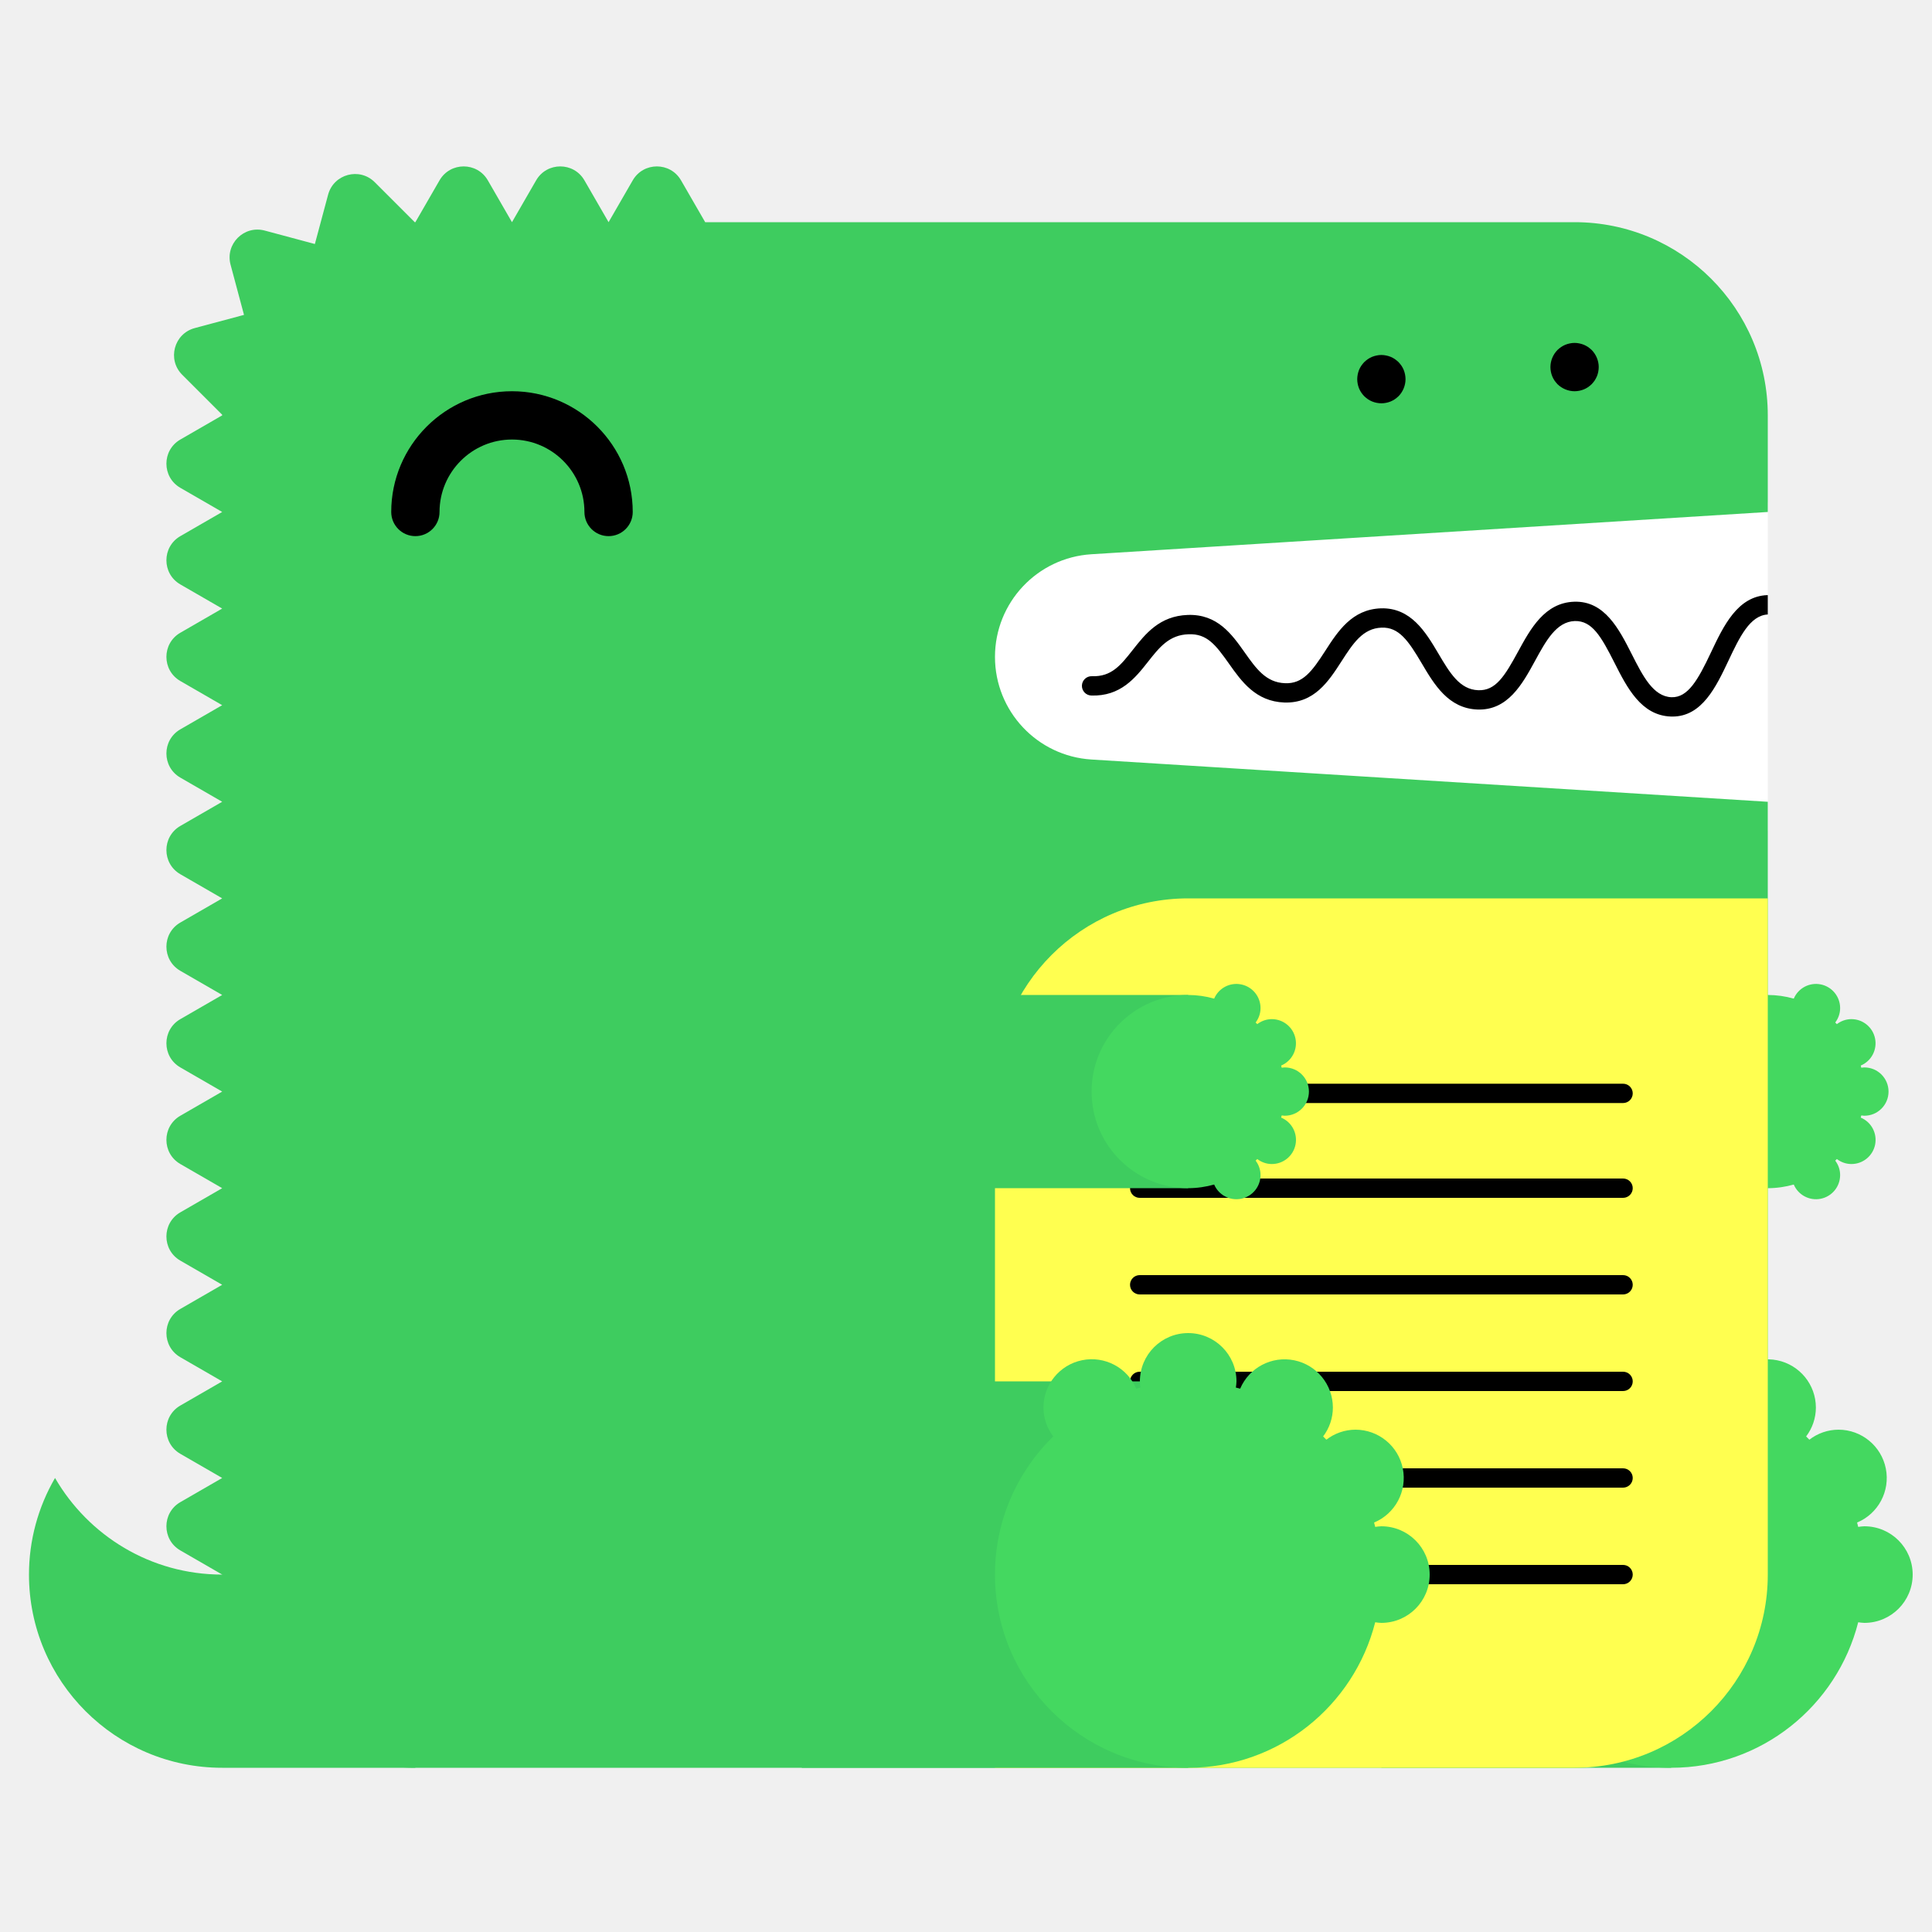
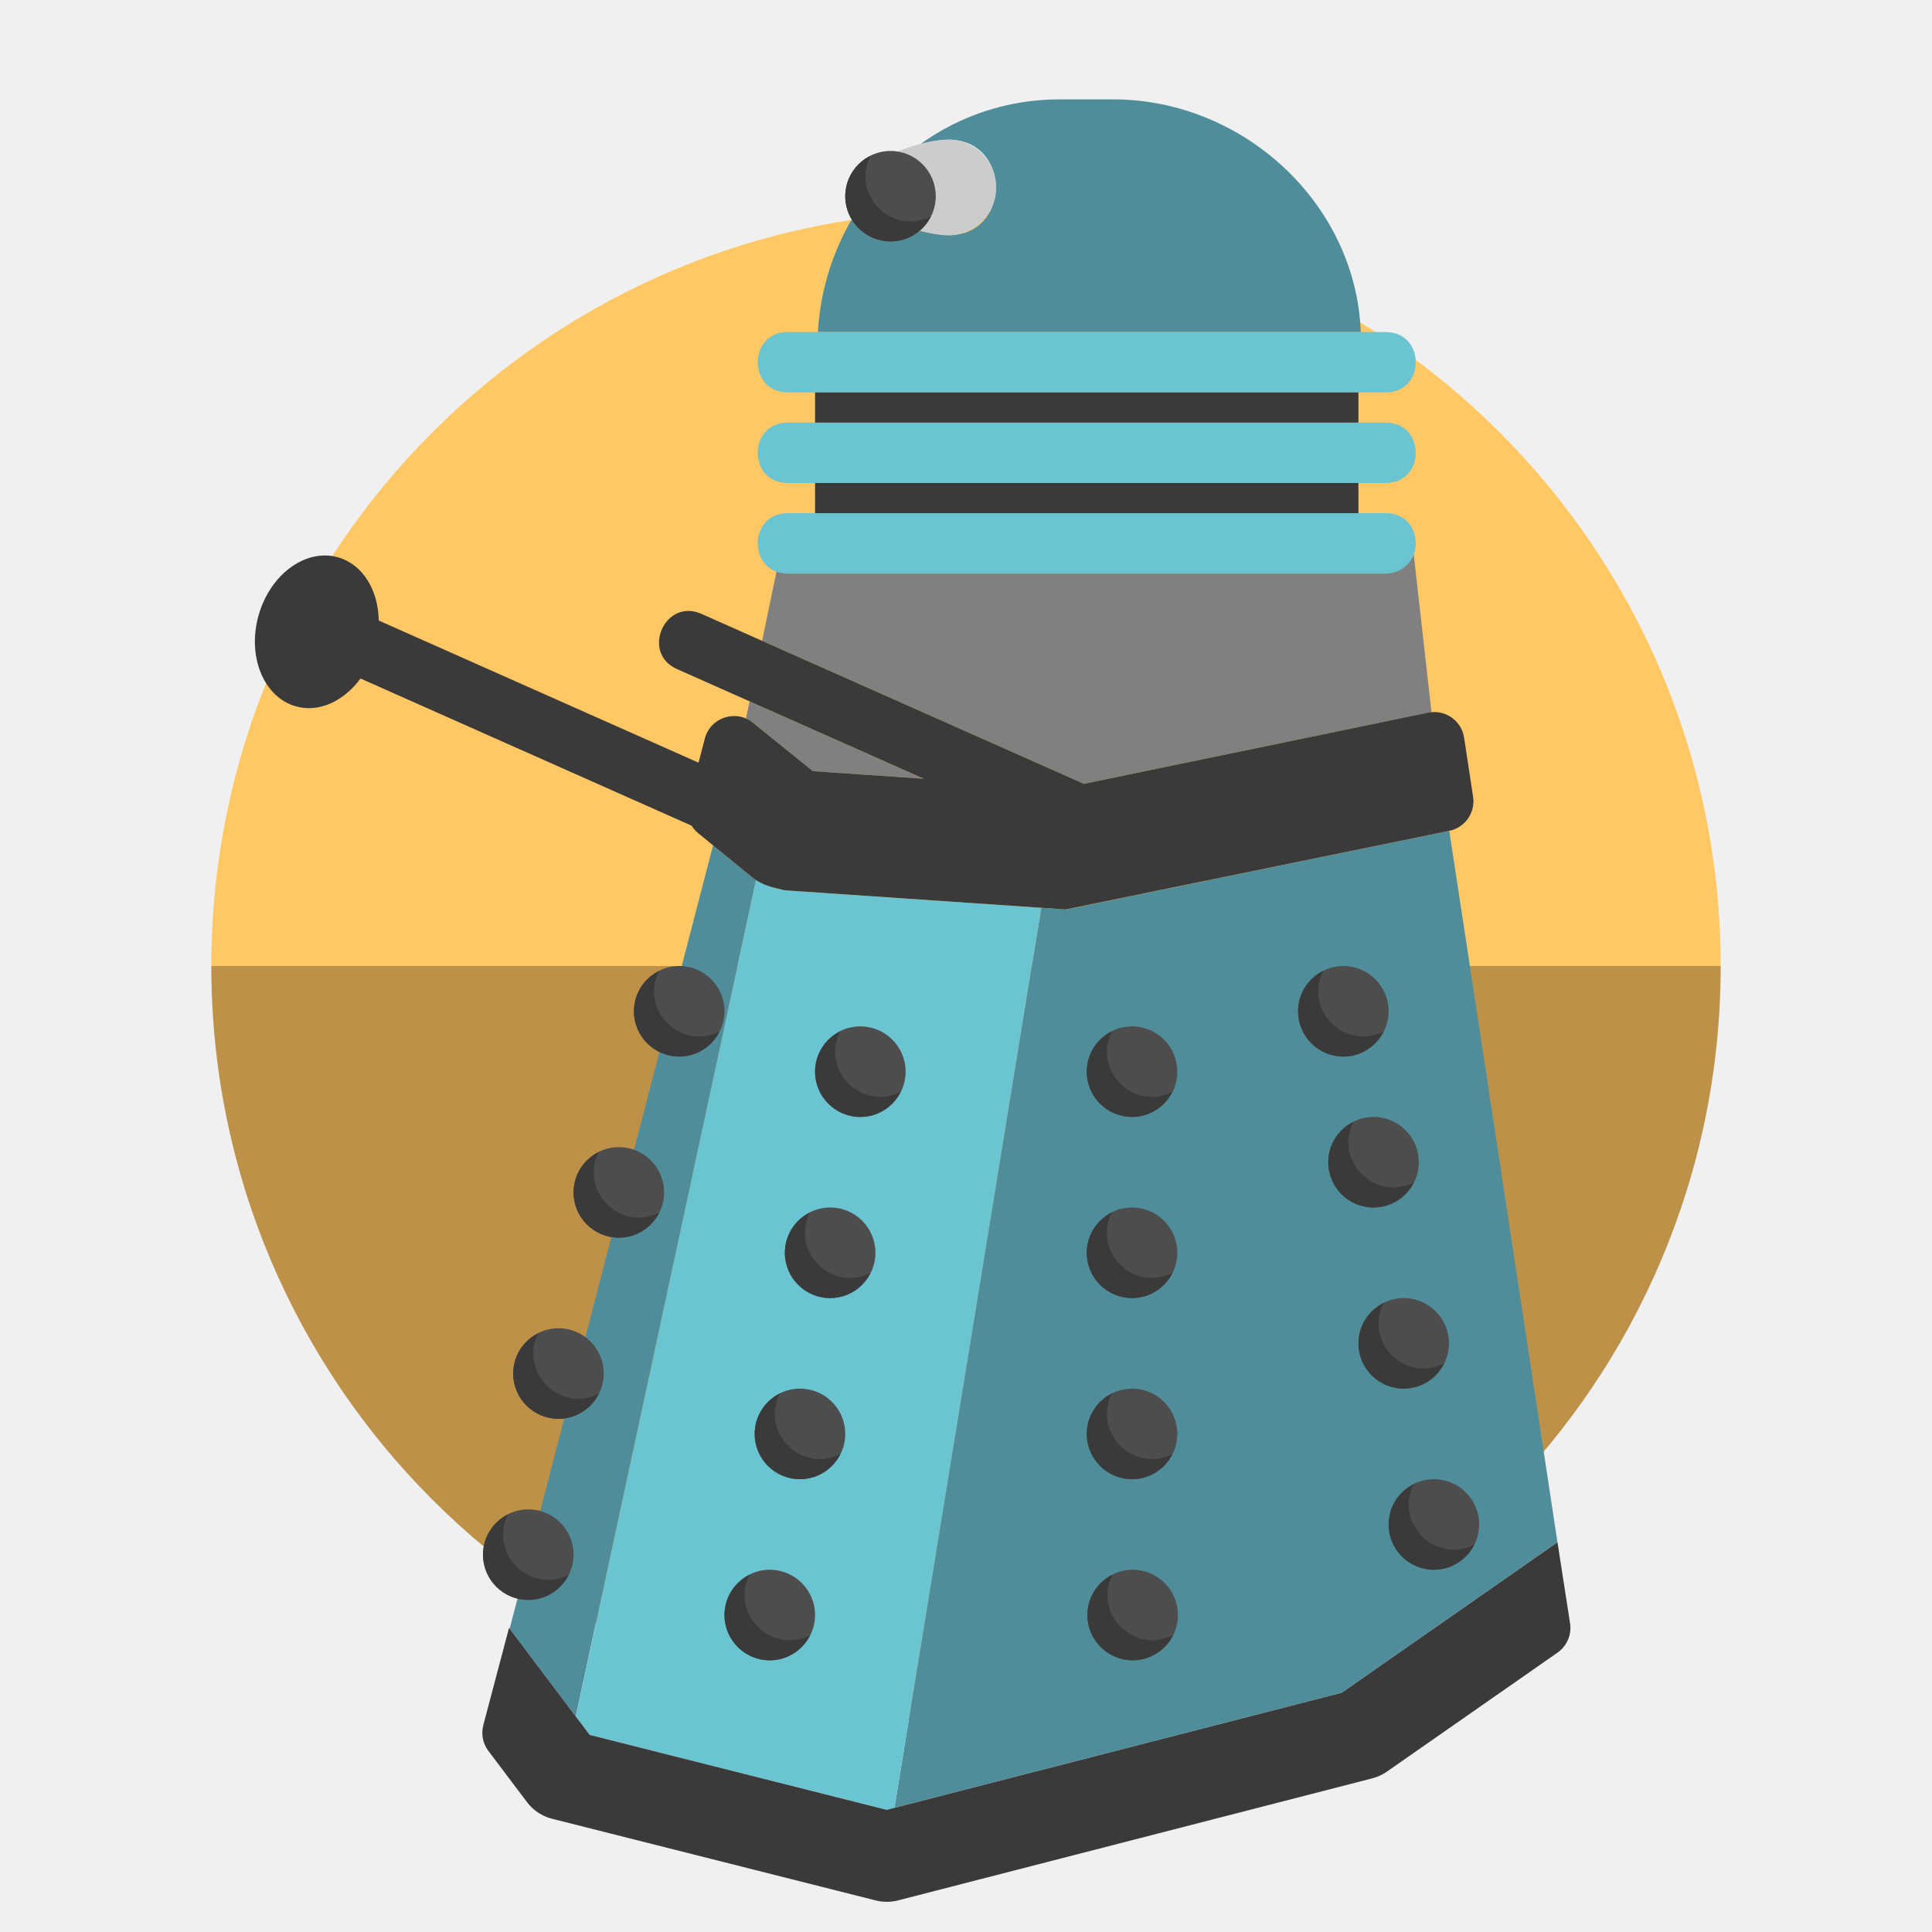
- <svg xmlns="http://www.w3.org/2000/svg" width="200" height="200" viewBox="0 0 200 200">
-   <g fill="none" fill-rule="evenodd">
-     <path fill="#FFF" d="M99 52h84v34H99z" />
-     <path d="M23 163c-7.398 0-13.843-4.027-17.303-10A19.886 19.886 0 0 0 3 163c0 11.046 8.954 20 20 20h20v-20H23z" fill="#3ECC5F" />
-     <path d="M112.98 57.376L183 53V43c0-11.046-8.954-20-20-20H73l-2.5-4.33c-1.112-1.925-3.889-1.925-5 0L63 23l-2.5-4.33c-1.111-1.925-3.889-1.925-5 0L53 23l-2.5-4.33c-1.111-1.925-3.889-1.925-5 0L43 23c-.022 0-.042.003-.065.003l-4.142-4.141c-1.57-1.571-4.252-.853-4.828 1.294l-1.369 5.104-5.192-1.392c-2.148-.575-4.111 1.389-3.535 3.536l1.39 5.193-5.102 1.367c-2.148.576-2.867 3.259-1.296 4.83l4.142 4.142c0 .021-.003.042-.003.064l-4.33 2.5c-1.925 1.111-1.925 3.889 0 5L23 53l-4.33 2.5c-1.925 1.111-1.925 3.889 0 5L23 63l-4.33 2.5c-1.925 1.111-1.925 3.889 0 5L23 73l-4.33 2.5c-1.925 1.111-1.925 3.889 0 5L23 83l-4.33 2.5c-1.925 1.111-1.925 3.889 0 5L23 93l-4.33 2.5c-1.925 1.111-1.925 3.889 0 5L23 103l-4.33 2.5c-1.925 1.111-1.925 3.889 0 5L23 113l-4.33 2.5c-1.925 1.111-1.925 3.889 0 5L23 123l-4.33 2.5c-1.925 1.111-1.925 3.889 0 5L23 133l-4.33 2.5c-1.925 1.111-1.925 3.889 0 5L23 143l-4.33 2.5c-1.925 1.111-1.925 3.889 0 5L23 153l-4.33 2.5c-1.925 1.111-1.925 3.889 0 5L23 163c0 11.046 8.954 20 20 20h120c11.046 0 20-8.954 20-20V83l-70.02-4.376A10.645 10.645 0 0 1 103 68c0-5.621 4.37-10.273 9.98-10.624" fill="#3ECC5F" />
-     <path fill="#3ECC5F" d="M143 183h30v-40h-30z" />
-     <path d="M193 158c-.219 0-.428.037-.639.064-.038-.15-.074-.301-.116-.451A5 5 0 0 0 190.32 148a4.96 4.96 0 0 0-3.016 1.036 26.531 26.531 0 0 0-.335-.336 4.955 4.955 0 0 0 1.011-2.987 5 5 0 0 0-9.599-1.959c-.148-.042-.297-.077-.445-.115.027-.211.064-.42.064-.639a5 5 0 0 0-5-5 5 5 0 0 0-5 5c0 .219.037.428.064.639-.148.038-.297.073-.445.115a4.998 4.998 0 0 0-9.599 1.959c0 1.125.384 2.151 1.011 2.987-3.717 3.632-6.031 8.693-6.031 14.3 0 11.046 8.954 20 20 20 9.339 0 17.16-6.41 19.361-15.064.211.027.42.064.639.064a5 5 0 0 0 5-5 5 5 0 0 0-5-5" fill="#44D860" />
-     <path fill="#3ECC5F" d="M153 123h30v-20h-30z" />
-     <path d="M193 115.5a2.5 2.5 0 1 0 0-5c-.109 0-.214.019-.319.032-.02-.075-.037-.15-.058-.225a2.501 2.501 0 0 0-.963-4.807c-.569 0-1.088.197-1.508.518a6.653 6.653 0 0 0-.168-.168c.314-.417.506-.931.506-1.494a2.5 2.5 0 0 0-4.8-.979A9.987 9.987 0 0 0 183 103c-5.522 0-10 4.478-10 10s4.478 10 10 10c.934 0 1.833-.138 2.69-.377a2.5 2.5 0 0 0 4.8-.979c0-.563-.192-1.077-.506-1.494.057-.055.113-.111.168-.168.42.321.939.518 1.508.518a2.5 2.5 0 0 0 .963-4.807c.021-.074.038-.15.058-.225.105.013.21.032.319.032" fill="#44D860" />
-     <path d="M63 55.5a2.5 2.5 0 0 1-2.5-2.5c0-4.136-3.364-7.5-7.5-7.5s-7.5 3.364-7.5 7.5a2.5 2.5 0 1 1-5 0c0-6.893 5.607-12.5 12.5-12.5S65.5 46.107 65.5 53a2.5 2.5 0 0 1-2.5 2.5" fill="#000" />
-     <path d="M103 183h60c11.046 0 20-8.954 20-20V93h-60c-11.046 0-20 8.954-20 20v70z" fill="#FFFF50" />
-     <path d="M168.02 124h-50.04a1 1 0 1 1 0-2h50.04a1 1 0 1 1 0 2m0 20h-50.04a1 1 0 1 1 0-2h50.04a1 1 0 1 1 0 2m0 20h-50.04a1 1 0 1 1 0-2h50.04a1 1 0 1 1 0 2m0-49.814h-50.04a1 1 0 1 1 0-2h50.04a1 1 0 1 1 0 2m0 19.814h-50.04a1 1 0 1 1 0-2h50.04a1 1 0 1 1 0 2m0 20h-50.04a1 1 0 1 1 0-2h50.04a1 1 0 1 1 0 2M183 61.611c-.012 0-.022-.006-.034-.005-3.09.105-4.552 3.196-5.842 5.923-1.346 2.85-2.387 4.703-4.093 4.647-1.889-.068-2.969-2.202-4.113-4.46-1.314-2.594-2.814-5.536-5.963-5.426-3.046.104-4.513 2.794-5.807 5.167-1.377 2.528-2.314 4.065-4.121 3.994-1.927-.07-2.951-1.805-4.136-3.813-1.321-2.236-2.848-4.75-5.936-4.664-2.994.103-4.465 2.385-5.763 4.4-1.373 2.13-2.335 3.428-4.165 3.351-1.973-.07-2.992-1.51-4.171-3.177-1.324-1.873-2.816-3.993-5.895-3.89-2.928.1-4.399 1.97-5.696 3.618-1.232 1.564-2.194 2.802-4.229 2.724a1 1 0 0 0-.072 2c3.017.101 4.545-1.8 5.872-3.487 1.177-1.496 2.193-2.787 4.193-2.855 1.926-.082 2.829 1.115 4.195 3.045 1.297 1.834 2.769 3.914 5.731 4.021 3.103.104 4.596-2.215 5.918-4.267 1.182-1.834 2.202-3.417 4.15-3.484 1.793-.067 2.769 1.35 4.145 3.681 1.297 2.197 2.766 4.686 5.787 4.796 3.125.108 4.634-2.62 5.949-5.035 1.139-2.088 2.214-4.06 4.119-4.126 1.793-.042 2.728 1.595 4.111 4.33 1.292 2.553 2.757 5.445 5.825 5.556l.169.003c3.064 0 4.518-3.075 5.805-5.794 1.139-2.41 2.217-4.68 4.067-4.773v-2z" fill="#000" />
-     <path fill="#3ECC5F" d="M83 183h40v-40H83z" />
-     <path d="M143 158c-.219 0-.428.037-.639.064-.038-.15-.074-.301-.116-.451A5 5 0 0 0 140.32 148a4.96 4.96 0 0 0-3.016 1.036 26.531 26.531 0 0 0-.335-.336 4.955 4.955 0 0 0 1.011-2.987 5 5 0 0 0-9.599-1.959c-.148-.042-.297-.077-.445-.115.027-.211.064-.42.064-.639a5 5 0 0 0-5-5 5 5 0 0 0-5 5c0 .219.037.428.064.639-.148.038-.297.073-.445.115a4.998 4.998 0 0 0-9.599 1.959c0 1.125.384 2.151 1.011 2.987-3.717 3.632-6.031 8.693-6.031 14.3 0 11.046 8.954 20 20 20 9.339 0 17.16-6.41 19.361-15.064.211.027.42.064.639.064a5 5 0 0 0 5-5 5 5 0 0 0-5-5" fill="#44D860" />
-     <path fill="#3ECC5F" d="M83 123h40v-20H83z" />
-     <path d="M133 115.5a2.5 2.5 0 1 0 0-5c-.109 0-.214.019-.319.032-.02-.075-.037-.15-.058-.225a2.501 2.501 0 0 0-.963-4.807c-.569 0-1.088.197-1.508.518a6.653 6.653 0 0 0-.168-.168c.314-.417.506-.931.506-1.494a2.5 2.5 0 0 0-4.8-.979A9.987 9.987 0 0 0 123 103c-5.522 0-10 4.478-10 10s4.478 10 10 10c.934 0 1.833-.138 2.69-.377a2.5 2.5 0 0 0 4.8-.979c0-.563-.192-1.077-.506-1.494.057-.055.113-.111.168-.168.42.321.939.518 1.508.518a2.5 2.5 0 0 0 .963-4.807c.021-.074.038-.15.058-.225.105.013.21.032.319.032" fill="#44D860" />
-     <path d="M143 41.75c-.16 0-.33-.02-.49-.05a2.52 2.52 0 0 1-.47-.14c-.15-.06-.29-.14-.431-.23-.13-.09-.259-.2-.38-.31-.109-.12-.219-.24-.309-.38s-.17-.28-.231-.43a2.619 2.619 0 0 1-.189-.96c0-.16.02-.33.05-.49.03-.16.08-.31.139-.47.061-.15.141-.29.231-.43.09-.13.2-.26.309-.38.121-.11.25-.22.38-.31.141-.09.281-.17.431-.23.149-.06.31-.11.47-.14.32-.07.65-.07.98 0 .159.03.32.08.47.14.149.06.29.14.43.23.13.09.259.2.38.31.11.12.22.25.31.38.09.14.17.28.23.43.06.16.11.31.14.47.029.16.05.33.05.49 0 .66-.271 1.31-.73 1.77-.121.11-.25.22-.38.31-.14.09-.281.17-.43.23a2.565 2.565 0 0 1-.96.19m20-1.25c-.66 0-1.3-.27-1.771-.73a3.802 3.802 0 0 1-.309-.38c-.09-.14-.17-.28-.231-.43a2.619 2.619 0 0 1-.189-.96c0-.66.27-1.3.729-1.77.121-.11.25-.22.38-.31.141-.09.281-.17.431-.23.149-.06.31-.11.47-.14.32-.07.66-.07.98 0 .159.03.32.08.47.14.149.06.29.14.43.23.13.09.259.2.38.31.459.47.73 1.11.73 1.77 0 .16-.021.33-.05.49-.03.16-.08.32-.14.47-.07.15-.14.29-.23.43-.09.13-.2.26-.31.38-.121.11-.25.22-.38.31-.14.09-.281.17-.43.23a2.565 2.565 0 0 1-.96.19" fill="#000" />
+ <svg xmlns="http://www.w3.org/2000/svg" version="1.1" id="Uploaded to svgrepo.com" width="800px" height="800px" viewBox="0 0 64 64" xml:space="preserve">
+   <style type="text/css">
+ 	.fandom_drie{fill:#BE9148;}
+ 	.fandom_vier{fill:#FFC865;}
+ 	.fandom_zeven{fill:#508D9B;}
+ 	.fandom_acht{fill:#6BC4D2;}
+ 	.fandom_vijftien{fill:#3A3A3A;}
+ 	.fandom_zestien{fill:#4D4D4D;}
+ 	.fandom_achttien{fill:#808080;}
+ 	.fandom_negentien{fill:#CCCCCC;}
+ 	.st0{fill:#FF786E;}
+ 	.st1{fill:#BE5652;}
+ 	.st2{fill:#644638;}
+ 	.st3{fill:#4B322A;}
+ 	.st4{fill:#EFEAE0;}
+ 	.st5{fill:#AA9991;}
+ 	.st6{fill:#666666;}
+ 	.st7{fill:#018273;}
+ 	.st8{fill:#FFFAFA;}
+ 	.st9{fill:#8579A3;}
+ 	.st10{fill:#685683;}
+ 	.st11{fill:#00B3AA;}
+ </style>
+   <g>
+     <g>
+       <path class="fandom_vier" d="M32,7C18.193,7,7,18.193,7,32h50C57,18.193,45.807,7,32,7z" />
+       <path class="fandom_drie" d="M32,57c13.807,0,25-11.193,25-25H7C7,45.807,18.193,57,32,57z" />
+     </g>
+     <g>
+       <path class="fandom_zeven" d="M25.045,29.152l-5.972,27.706l-2.19-2.903l6.738-25.952l1.296,1.059    C24.958,29.094,25.001,29.124,25.045,29.152z M48.009,27.524l-12.676,2.601c-0.05,0.003-0.785-0.049-0.839-0.053L29.63,59.885    l14.817-3.812l7.146-4.985C51.592,51.082,48.015,27.523,48.009,27.524z M36.875,3.292h-1.792c-1.687,0-3.276,0.539-4.587,1.476    c0.357-0.091,0.687-0.142,0.921-0.142c2.095,0,2.096,3.167,0,3.167c-0.241,0-0.582-0.054-0.951-0.15C30.785,7.369,30.24,8,29.5,8    c-0.546,0-1.024-0.292-1.286-0.729C27.577,8.36,27.176,9.624,27.093,11h17.985C44.917,6.735,41.176,3.292,36.875,3.292z" />
+       <path class="fandom_acht" d="M29.63,59.885l14.817-3.812l-15.076,3.879l-9.837-2.482l-0.457-0.605l5.968-27.712    c0.293,0.191,0.798,0.33,0.985,0.342l9.27,0.632l-0.807-0.055L29.63,59.885z M45.906,14H26.094c-1.325,0-1.323,2,0,2h19.812    C47.231,16,47.229,14,45.906,14z M45.906,11H26.094c-1.325,0-1.323,2,0,2h19.812C47.231,13,47.229,11,45.906,11z M45.906,17    H26.094c-1.325,0-1.323,2,0,2h19.812C47.231,19,47.229,17,45.906,17z" />
+       <path class="fandom_achttien" d="M26.927,25.547l-1.99-1.609c-0.017-0.013-0.034-0.026-0.052-0.038    c-0.012-0.008-0.025-0.016-0.037-0.024c-0.005-0.003-0.01-0.007-0.016-0.01c-0.017-0.01-0.034-0.02-0.052-0.029    c0,0-0.001-0.001-0.001-0.001c-0.018-0.009-0.036-0.018-0.054-0.027l-0.011-0.017l0.116-0.559l5.77,2.565L26.927,25.547z     M35.904,25.965c0.085-0.018,11.43-2.365,11.516-2.373l-0.587-5.218C46.686,18.741,46.327,19,45.906,19H26.094    c-0.131,0-0.255-0.025-0.37-0.071l-0.477,2.299L35.904,25.965z" />
+       <path class="fandom_negentien" d="M31.417,4.625c-0.399,0-1.076,0.148-1.694,0.391C30.445,5.124,31,5.747,31,6.5    c0,0.423-0.174,0.834-0.534,1.142c0.369,0.096,0.71,0.15,0.951,0.15C32.291,7.792,33,7.083,33,6.208S32.291,4.625,31.417,4.625z" />
+       <path class="fandom_zestien" d="M31,6.5C31,7.328,30.328,8,29.5,8S28,7.328,28,6.5S28.672,5,29.5,5S31,5.672,31,6.5z M22.5,32    c-0.828,0-1.5,0.672-1.5,1.5s0.672,1.5,1.5,1.5s1.5-0.672,1.5-1.5S23.328,32,22.5,32z M20.5,38c-0.828,0-1.5,0.672-1.5,1.5    s0.672,1.5,1.5,1.5s1.5-0.672,1.5-1.5S21.328,38,20.5,38z M18.5,44c-0.828,0-1.5,0.672-1.5,1.5s0.672,1.5,1.5,1.5    s1.5-0.672,1.5-1.5S19.328,44,18.5,44z M17.5,50c-0.828,0-1.5,0.672-1.5,1.5s0.672,1.5,1.5,1.5s1.5-0.672,1.5-1.5    S18.328,50,17.5,50z M25.5,52c-0.828,0-1.5,0.672-1.5,1.5s0.672,1.5,1.5,1.5s1.5-0.672,1.5-1.5S26.328,52,25.5,52z M26.5,46    c-0.828,0-1.5,0.672-1.5,1.5s0.672,1.5,1.5,1.5s1.5-0.672,1.5-1.5S27.328,46,26.5,46z M27.5,40c-0.828,0-1.5,0.672-1.5,1.5    s0.672,1.5,1.5,1.5s1.5-0.672,1.5-1.5S28.328,40,27.5,40z M28.5,34c-0.828,0-1.5,0.672-1.5,1.5s0.672,1.5,1.5,1.5    s1.5-0.672,1.5-1.5S29.328,34,28.5,34z M37.5,34c-0.828,0-1.5,0.672-1.5,1.5s0.672,1.5,1.5,1.5s1.5-0.672,1.5-1.5    S38.328,34,37.5,34z M37.5,40c-0.828,0-1.5,0.672-1.5,1.5s0.672,1.5,1.5,1.5s1.5-0.672,1.5-1.5S38.328,40,37.5,40z M37.5,46    c-0.828,0-1.5,0.672-1.5,1.5s0.672,1.5,1.5,1.5s1.5-0.672,1.5-1.5S38.328,46,37.5,46z M37.521,52c-0.828,0-1.5,0.672-1.5,1.5    s0.672,1.5,1.5,1.5c0.828,0,1.5-0.672,1.5-1.5S38.349,52,37.521,52z M47.5,49c-0.828,0-1.5,0.672-1.5,1.5s0.672,1.5,1.5,1.5    s1.5-0.672,1.5-1.5S48.328,49,47.5,49z M46.5,43c-0.828,0-1.5,0.672-1.5,1.5s0.672,1.5,1.5,1.5s1.5-0.672,1.5-1.5    S47.328,43,46.5,43z M45.5,37c-0.828,0-1.5,0.672-1.5,1.5s0.672,1.5,1.5,1.5s1.5-0.672,1.5-1.5S46.328,37,45.5,37z M44.5,32    c-0.828,0-1.5,0.672-1.5,1.5s0.672,1.5,1.5,1.5s1.5-0.672,1.5-1.5S45.328,32,44.5,32z" />
+       <path class="fandom_vijftien" d="M52.01,53.772c0.059,0.377-0.103,0.755-0.416,0.974l-5.652,3.942    c-0.147,0.103-0.312,0.178-0.486,0.223l-15.707,4.042c-0.243,0.062-0.493,0.063-0.741,0.001l-10.72-2.705    c-0.331-0.084-0.624-0.278-0.83-0.551l-1.279-1.696c-0.185-0.245-0.247-0.561-0.168-0.857c0,0,0.85-3.219,0.851-3.219l2.673,3.545    l9.837,2.482l15.076-3.879l7.146-4.985L52.01,53.772z M27,16v1h18v-1H27z M27,13v1h18v-1H27z M48.798,26.393L48.5,24.436    c-0.086-0.566-0.629-0.944-1.19-0.828l-11.406,2.357l-12.665-5.629c-1.216-0.537-2.018,1.292-0.812,1.828l8.174,3.633    l-3.674-0.251l-1.99-1.609c-0.566-0.449-1.406-0.169-1.589,0.53l-0.208,0.797l-10.593-4.708c-0.017-1.005-0.528-1.862-1.351-2.095    c-1.067-0.301-2.245,0.56-2.63,1.923c-0.385,1.364,0.168,2.713,1.235,3.015c0.771,0.218,1.595-0.177,2.14-0.923l10.972,4.877    c0.058,0.095,0.133,0.181,0.222,0.253l1.781,1.455c0.243,0.194,0.532,0.306,0.833,0.371c0.094,0.02,0.184,0.056,0.281,0.062    l9.27,0.632c0.011-0.001,12.708-2.603,12.708-2.603C48.531,27.417,48.878,26.92,48.798,26.393z M28.831,5.164    C28.34,5.411,28,5.913,28,6.5C28,7.328,28.672,8,29.5,8c0.587,0,1.089-0.34,1.336-0.831C29.548,7.816,28.184,6.451,28.831,5.164z     M21.831,32.164C21.34,32.411,21,32.913,21,33.5c0,0.828,0.672,1.5,1.5,1.5c0.587,0,1.089-0.34,1.336-0.831    C22.548,34.816,21.184,33.451,21.831,32.164z M19.831,38.164C19.34,38.411,19,38.913,19,39.5c0,0.828,0.672,1.5,1.5,1.5    c0.587,0,1.089-0.34,1.336-0.831C20.548,40.816,19.184,39.451,19.831,38.164z M17.831,44.164C17.34,44.411,17,44.913,17,45.5    c0,0.828,0.672,1.5,1.5,1.5c0.587,0,1.089-0.34,1.336-0.831C18.548,46.816,17.184,45.451,17.831,44.164z M16.831,50.164    C16.34,50.411,16,50.913,16,51.5c0,0.828,0.672,1.5,1.5,1.5c0.587,0,1.089-0.34,1.336-0.831    C17.548,52.816,16.184,51.451,16.831,50.164z M24.831,52.164C24.34,52.411,24,52.913,24,53.5c0,0.828,0.672,1.5,1.5,1.5    c0.587,0,1.089-0.34,1.336-0.831C25.548,54.816,24.184,53.451,24.831,52.164z M25.831,46.164C25.34,46.411,25,46.913,25,47.5    c0,0.828,0.672,1.5,1.5,1.5c0.587,0,1.089-0.34,1.336-0.831C26.548,48.816,25.184,47.451,25.831,46.164z M26.831,40.164    C26.34,40.411,26,40.913,26,41.5c0,0.828,0.672,1.5,1.5,1.5c0.587,0,1.089-0.34,1.336-0.831    C27.548,42.816,26.184,41.451,26.831,40.164z M27.831,34.164C27.34,34.411,27,34.913,27,35.5c0,0.828,0.672,1.5,1.5,1.5    c0.587,0,1.089-0.34,1.336-0.831C28.548,36.816,27.184,35.451,27.831,34.164z M36.831,34.164C36.34,34.411,36,34.913,36,35.5    c0,0.828,0.672,1.5,1.5,1.5c0.587,0,1.089-0.34,1.336-0.831C37.548,36.816,36.184,35.451,36.831,34.164z M36.831,40.164    C36.34,40.411,36,40.913,36,41.5c0,0.828,0.672,1.5,1.5,1.5c0.587,0,1.089-0.34,1.336-0.831    C37.548,42.816,36.184,41.451,36.831,40.164z M36.831,46.164C36.34,46.411,36,46.913,36,47.5c0,0.828,0.672,1.5,1.5,1.5    c0.587,0,1.089-0.34,1.336-0.831C37.548,48.816,36.184,47.451,36.831,46.164z M36.852,52.164    c-0.491,0.247-0.831,0.749-0.831,1.336c0,0.828,0.672,1.5,1.5,1.5c0.587,0,1.089-0.34,1.336-0.831    C37.569,54.816,36.205,53.451,36.852,52.164z M46.831,49.164C46.34,49.411,46,49.913,46,50.5c0,0.828,0.672,1.5,1.5,1.5    c0.587,0,1.089-0.34,1.336-0.831C47.548,51.816,46.184,50.451,46.831,49.164z M45.831,43.164C45.34,43.411,45,43.913,45,44.5    c0,0.828,0.672,1.5,1.5,1.5c0.587,0,1.089-0.34,1.336-0.831C46.548,45.816,45.184,44.451,45.831,43.164z M44.831,37.164    C44.34,37.411,44,37.913,44,38.5c0,0.828,0.672,1.5,1.5,1.5c0.587,0,1.089-0.34,1.336-0.831    C45.548,39.816,44.184,38.451,44.831,37.164z M43.831,32.164C43.34,32.411,43,32.913,43,33.5c0,0.828,0.672,1.5,1.5,1.5    c0.587,0,1.089-0.34,1.336-0.831C44.548,34.816,43.184,33.451,43.831,32.164z" />
+     </g>
  </g>
</svg>
